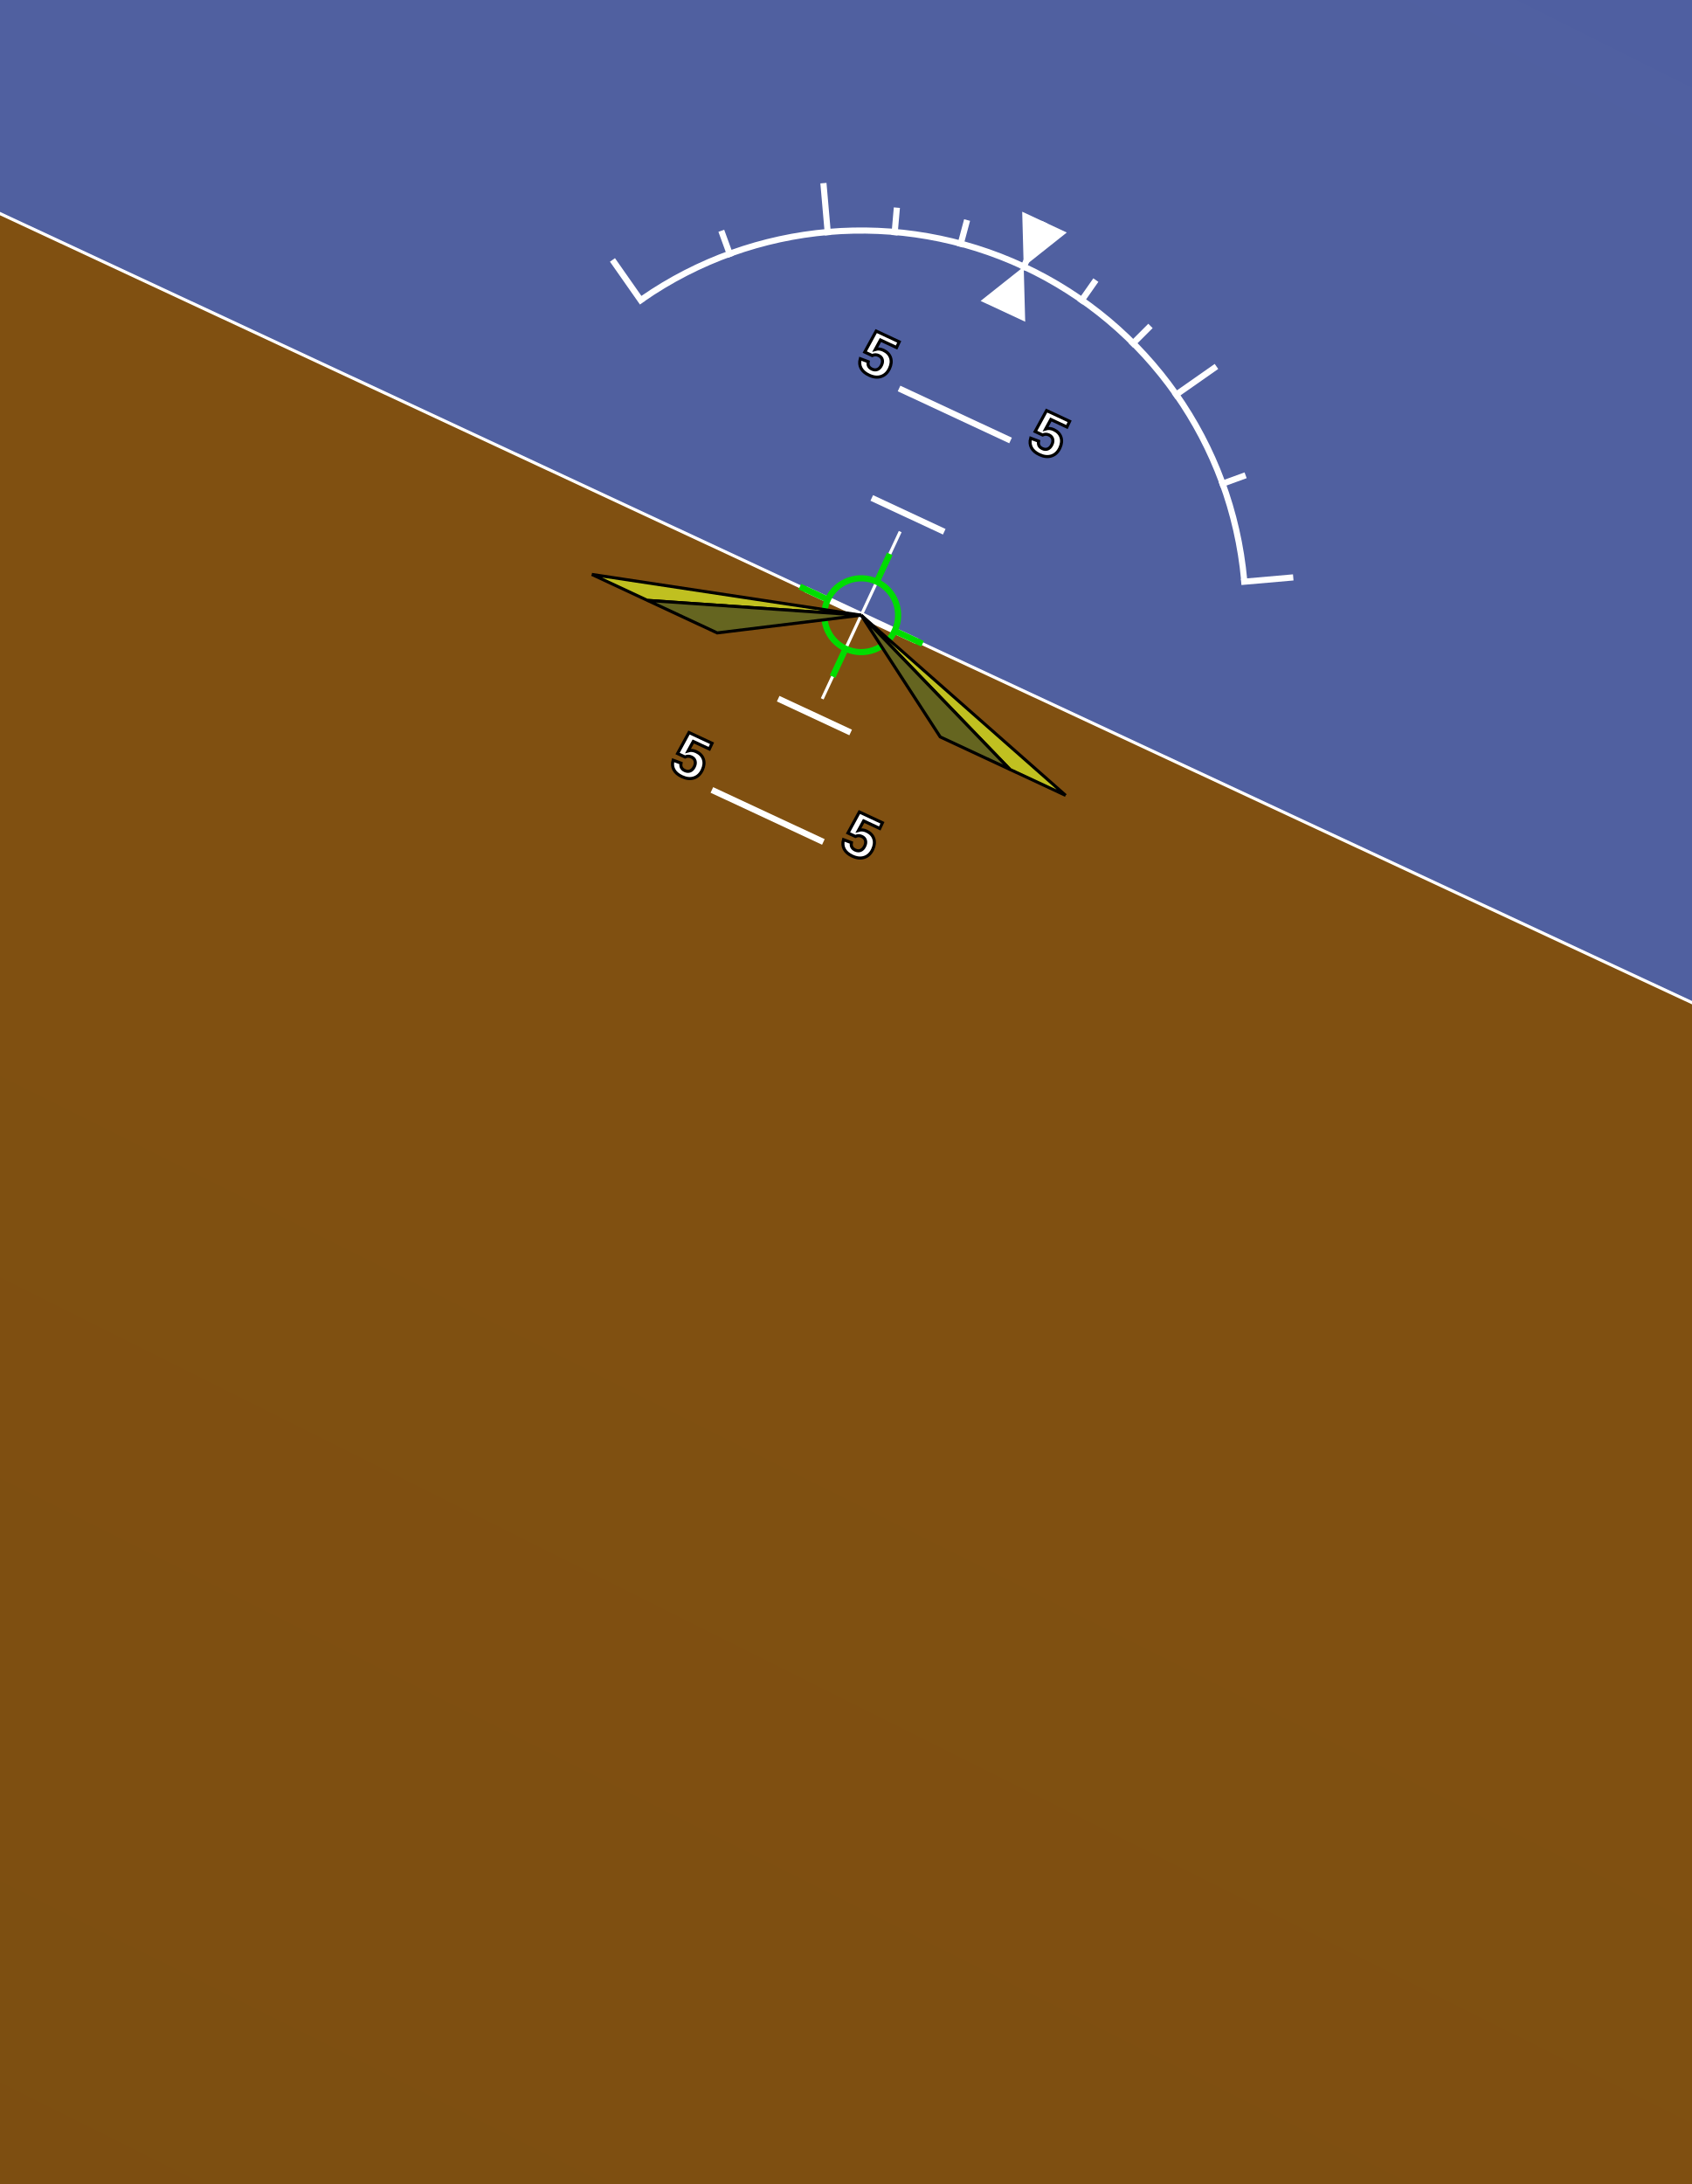
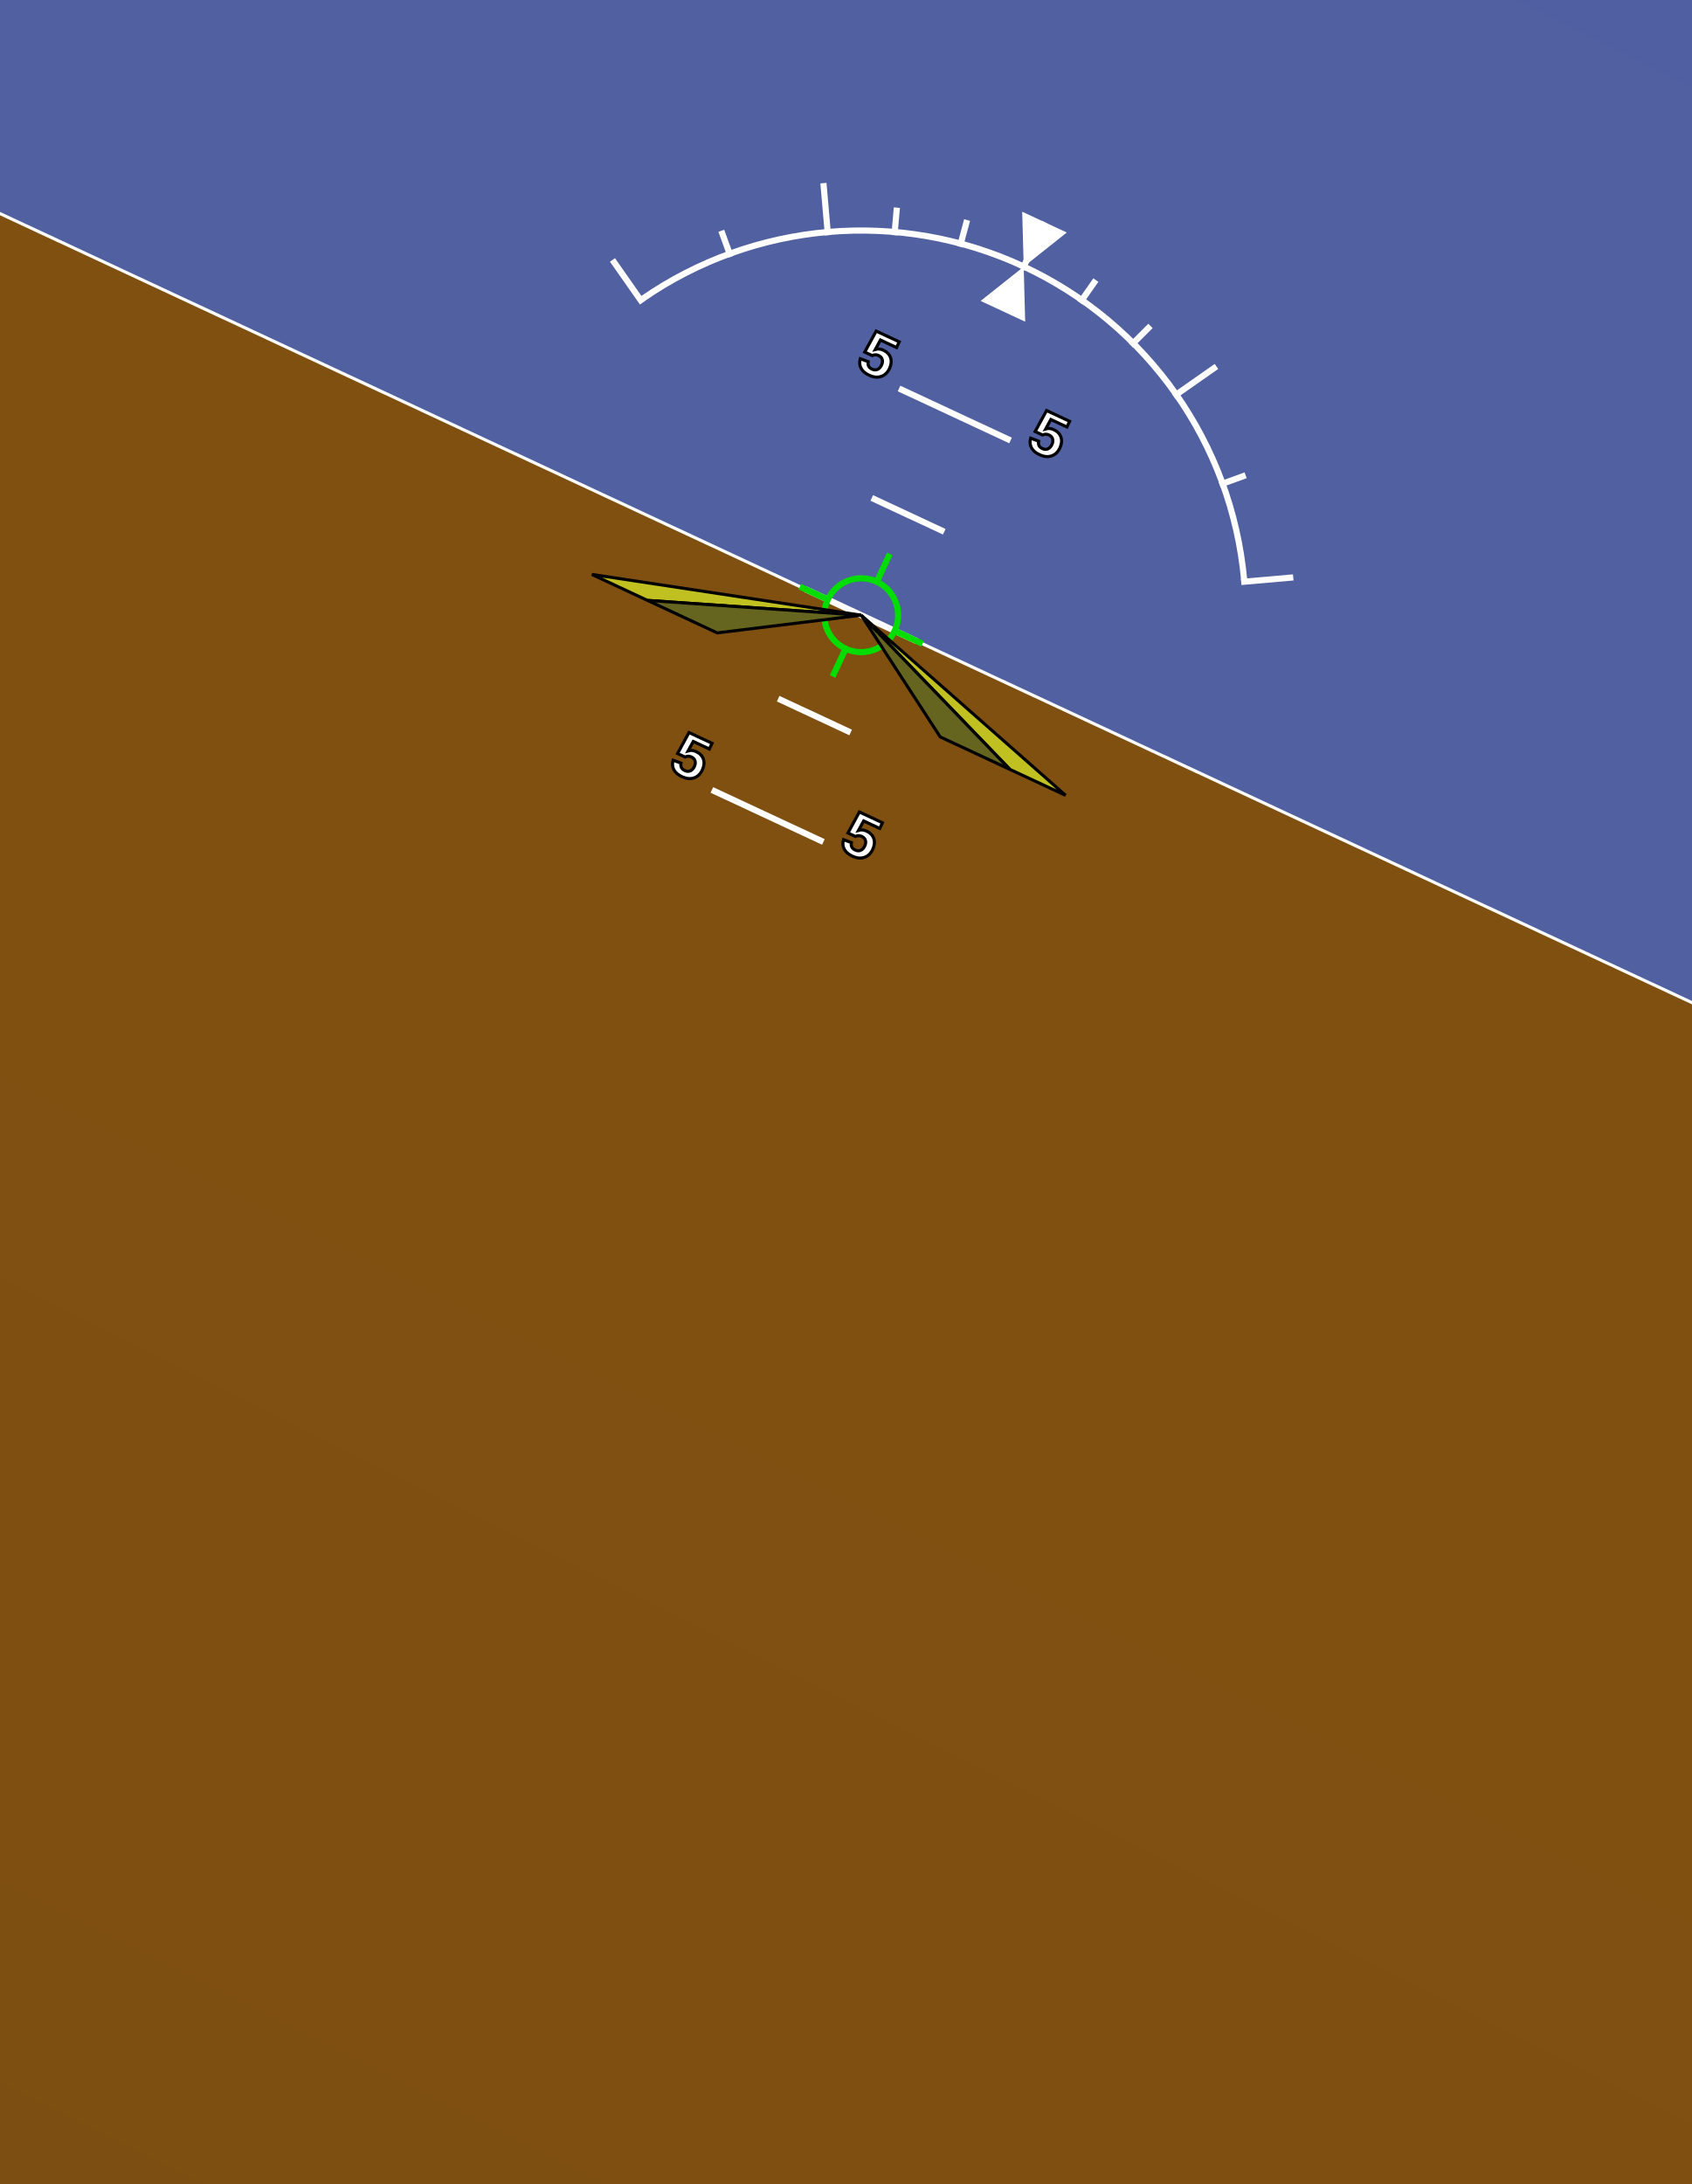
<svg xmlns="http://www.w3.org/2000/svg" viewBox="0 0 550 710" width="550" height="710" font-family="Arial, Helvetica, sans-serif">
  <defs>
    <linearGradient id="grad_sky" gradientTransform="rotate(90)">
      <stop offset="5%" stop-color="#3040CC" />
      <stop offset="95%" stop-color="#5060A0" />
    </linearGradient>
    <linearGradient id="grad_gnd" gradientTransform="rotate(90)">
      <stop offset="5%" stop-color="#805011" />
      <stop offset="95%" stop-color="#604012" />
    </linearGradient>
    <clipPath id="horizon_clip" maskContentUnits="objectBoundingBox">
      <rect x="162" y="62" width="559" height="714" />
    </clipPath>
    <line id="bank_line_long" x1="0" y1="-124" x2="0" y2="-141" stroke="white" stroke-width="2" />
    <line id="bank_line_short" x1="0" y1="-124" x2="0" y2="-133" stroke="white" stroke-width="2" />
    <line id="attitude_line_short" x1="-13" y1="0" x2="13" y2="0" stroke-width="2" stroke="white" />
    <line id="attitude_line_long" x1="-20" y1="0" x2="20" y2="0" stroke-width="2" stroke="white" />
    <linearGradient id="pitchFadeGradient" x1="-1" y1="-1" x2="1" y2="1" gradientTransform="rotate(90)">
      <stop offset="40%" stop-color="white" stop-opacity="0" />
      <stop offset="50%" stop-color="white" stop-opacity="1" />
      <stop offset="50%" stop-color="white" stop-opacity="1" />
      <stop offset="60%" stop-color="white" stop-opacity="0" />
    </linearGradient>
    <mask id="pitchFadeMask" maskContentUnits="objectBoundingBox">
      <rect x="-1" y="0" width="10" height="2" fill="url(#pitchFadeGradient)" />
    </mask>
    <clipPath id="pitch_clip">
      <rect x="-100" y="-100" width="200" height="200" />
    </clipPath>
  </defs>
  <g id="viewport" transform="translate(280,200)">
    <g id="horizon" transform="rotate(25,0,0)">
      <rect x="-2000" y="-4000" width="4000" height="4000" fill="url('#grad_sky')" />
      <rect x="-2000" y="0" width="4000" height="4000" fill="url('#grad_gnd')" />
      <line x1="-2000" y1="0" x2="2000" y2="0" stroke="white" />
-       <line x1="0" x2="0" y1="-30" y2="+30" stroke="white" />
    </g>
    <g id="bank_indicator" transform="rotate(25,0,0)">
      <path d="M-108,-63 A125,125,120,0,1,108,-63" stroke="white" stroke-width="2" fill="transparent" />
      <use href="#bank_line_long" transform="rotate(-60,0,0)" />
      <use href="#bank_line_long" transform="rotate(-30,0,0)" />
      <use href="#bank_line_long" transform="rotate(0,0,0)" />
      <use href="#bank_line_long" transform="rotate(30,0,0)" />
      <use href="#bank_line_long" transform="rotate(60,0,0)" />
      <use href="#bank_line_short" transform="rotate(-45,0,0)" />
      <use href="#bank_line_short" transform="rotate(-20,0,0)" />
      <use href="#bank_line_short" transform="rotate(-10,0,0)" />
      <use href="#bank_line_short" transform="rotate(10,0,0)" />
      <use href="#bank_line_short" transform="rotate(20,0,0)" />
      <use href="#bank_line_short" transform="rotate(45,0,0)" />
      <path d="M0,-125 l-8,-16 l16,0 l-8,16" fill="white" />
      <g clip-path="url(#pitch_clip)">
        <g id="pitch">
          <g>
            <use href="#attitude_line_long" transform="translate(0,-288)" />
            <use href="#attitude_line_short" transform="translate(0,-252)" />
            <use href="#attitude_line_long" transform="translate(0,-216)" />
            <use href="#attitude_line_short" transform="translate(0,-180)" />
            <use href="#attitude_line_long" transform="translate(0,-144)" />
            <use href="#attitude_line_short" transform="translate(0,-108)" />
            <use href="#attitude_line_long" transform="translate(0,-72)" />
            <use href="#attitude_line_short" transform="translate(0,-36)" />
            <use href="#attitude_line_long" transform="translate(0,0)" />
            <use href="#attitude_line_short" transform="translate(0,36)" />
            <use href="#attitude_line_long" transform="translate(0,72)" />
            <use href="#attitude_line_short" transform="translate(0,108)" />
            <use href="#attitude_line_long" transform="translate(0,144)" />
            <use href="#attitude_line_short" transform="translate(0,180)" />
            <use href="#attitude_line_long" transform="translate(0,216)" />
            <use href="#attitude_line_short" transform="translate(0,252)" />
            <use href="#attitude_line_long" transform="translate(0,288)" />
            <text x="-25" y="-72" fill="white" stroke="black" font-size="20" font-weight="bold" alignment-baseline="central" text-anchor="end">5</text>
            <text x="25" y="-72" fill="white" stroke="black" font-size="20" font-weight="bold" alignment-baseline="central" text-anchor="start">5</text>
            <text x="-25" y="72" fill="white" stroke="black" font-size="20" font-weight="bold" alignment-baseline="central" text-anchor="end">5</text>
            <text x="25" y="72" fill="white" stroke="black" font-size="20" font-weight="bold" alignment-baseline="central" text-anchor="start">5</text>
            <text x="-25" y="-144" fill="white" stroke="black" font-size="20" font-weight="bold" alignment-baseline="central" text-anchor="end">10</text>
            <text x="25" y="-144" fill="white" stroke="black" font-size="20" font-weight="bold" alignment-baseline="central" text-anchor="start">10</text>
            <text x="-25" y="144" fill="white" stroke="black" font-size="20" font-weight="bold" alignment-baseline="central" text-anchor="end">10</text>
            <text x="25" y="144" fill="white" stroke="black" font-size="20" font-weight="bold" alignment-baseline="central" text-anchor="start">10</text>
            <text x="-25" y="-216" fill="white" stroke="black" font-size="20" font-weight="bold" alignment-baseline="central" text-anchor="end">15</text>
            <text x="25" y="-216" fill="white" stroke="black" font-size="20" font-weight="bold" alignment-baseline="central" text-anchor="start">15</text>
            <text x="-25" y="216" fill="white" stroke="black" font-size="20" font-weight="bold" alignment-baseline="central" text-anchor="end">15</text>
            <text x="25" y="216" fill="white" stroke="black" font-size="20" font-weight="bold" alignment-baseline="central" text-anchor="start">15</text>
            <text x="-25" y="-288" fill="white" stroke="black" font-size="20" font-weight="bold" alignment-baseline="central" text-anchor="end">20</text>
            <text x="25" y="-288" fill="white" stroke="black" font-size="20" font-weight="bold" alignment-baseline="central" text-anchor="start">20</text>
            <text x="-25" y="288" fill="white" stroke="black" font-size="20" font-weight="bold" alignment-baseline="central" text-anchor="end">20</text>
            <text x="25" y="288" fill="white" stroke="black" font-size="20" font-weight="bold" alignment-baseline="central" text-anchor="start">20</text>
          </g>
        </g>
      </g>
      <path d="M0,-125 l-8,16 l16,0 l-8,-16" fill="white" />
      <circle r="12" cx="0" cy="0" stroke="#00DD00" stroke-width="2" fill="transparent" />
      <line x1="-12" y1="0" x2="-22" y2="0" stroke-width="2" stroke="#00DD00" />
      <line x1="12" y1="0" x2="22" y2="0" stroke-width="2" stroke="#00DD00" />
      <line x1="0" y1="-12" x2="0" y2="-22" stroke-width="2" stroke="#00DD00" />
      <line x1="0" y1="12" x2="0" y2="22" stroke-width="2" stroke="#00DD00" />
      <g>
        <path d="M-85,25 L0,0 L-65,25 L-85,25" stroke="black" fill="#c0c020" />
        <path d="M-65,25 L0,0 L-40,25 L-65,25" stroke="black" fill="#656520" />
        <path d="M85,25 L0,0 L65,25 L85,25" stroke="black" fill="#c0c020" />
        <path d="M65,25 L0,0 L40,25 L65,25" stroke="black" fill="#656520" />
      </g>
    </g>
  </g>
</svg>
